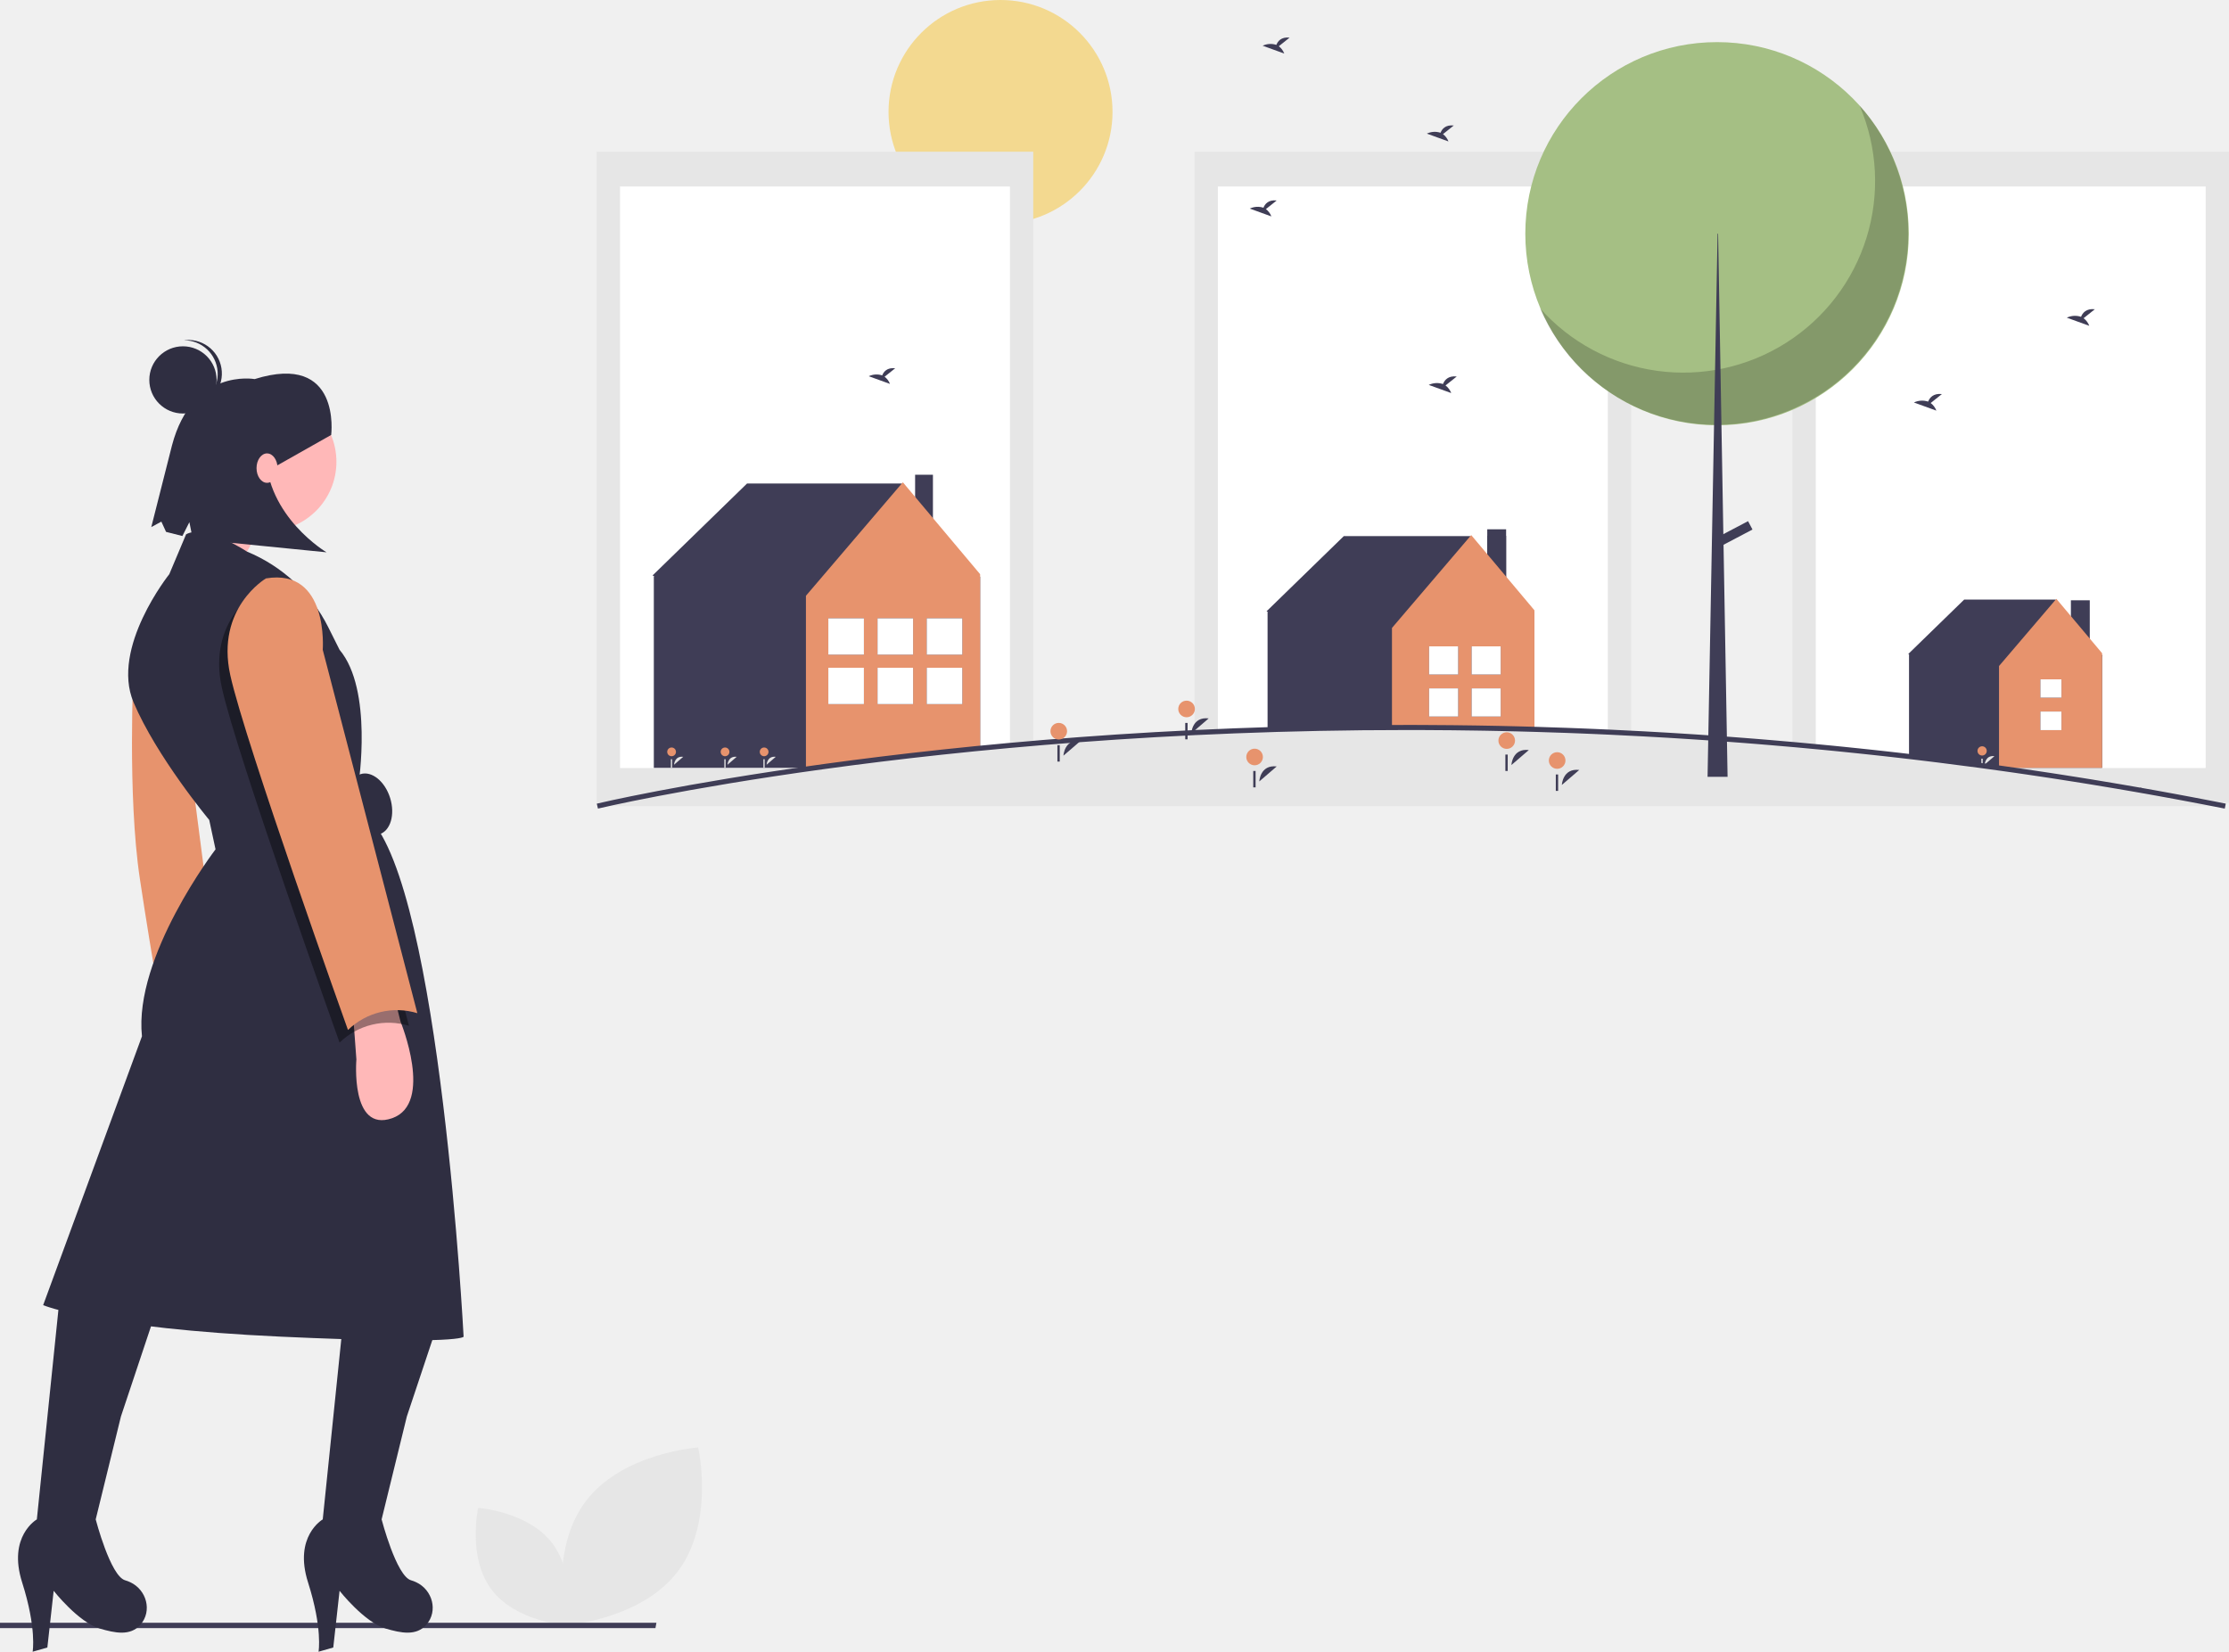
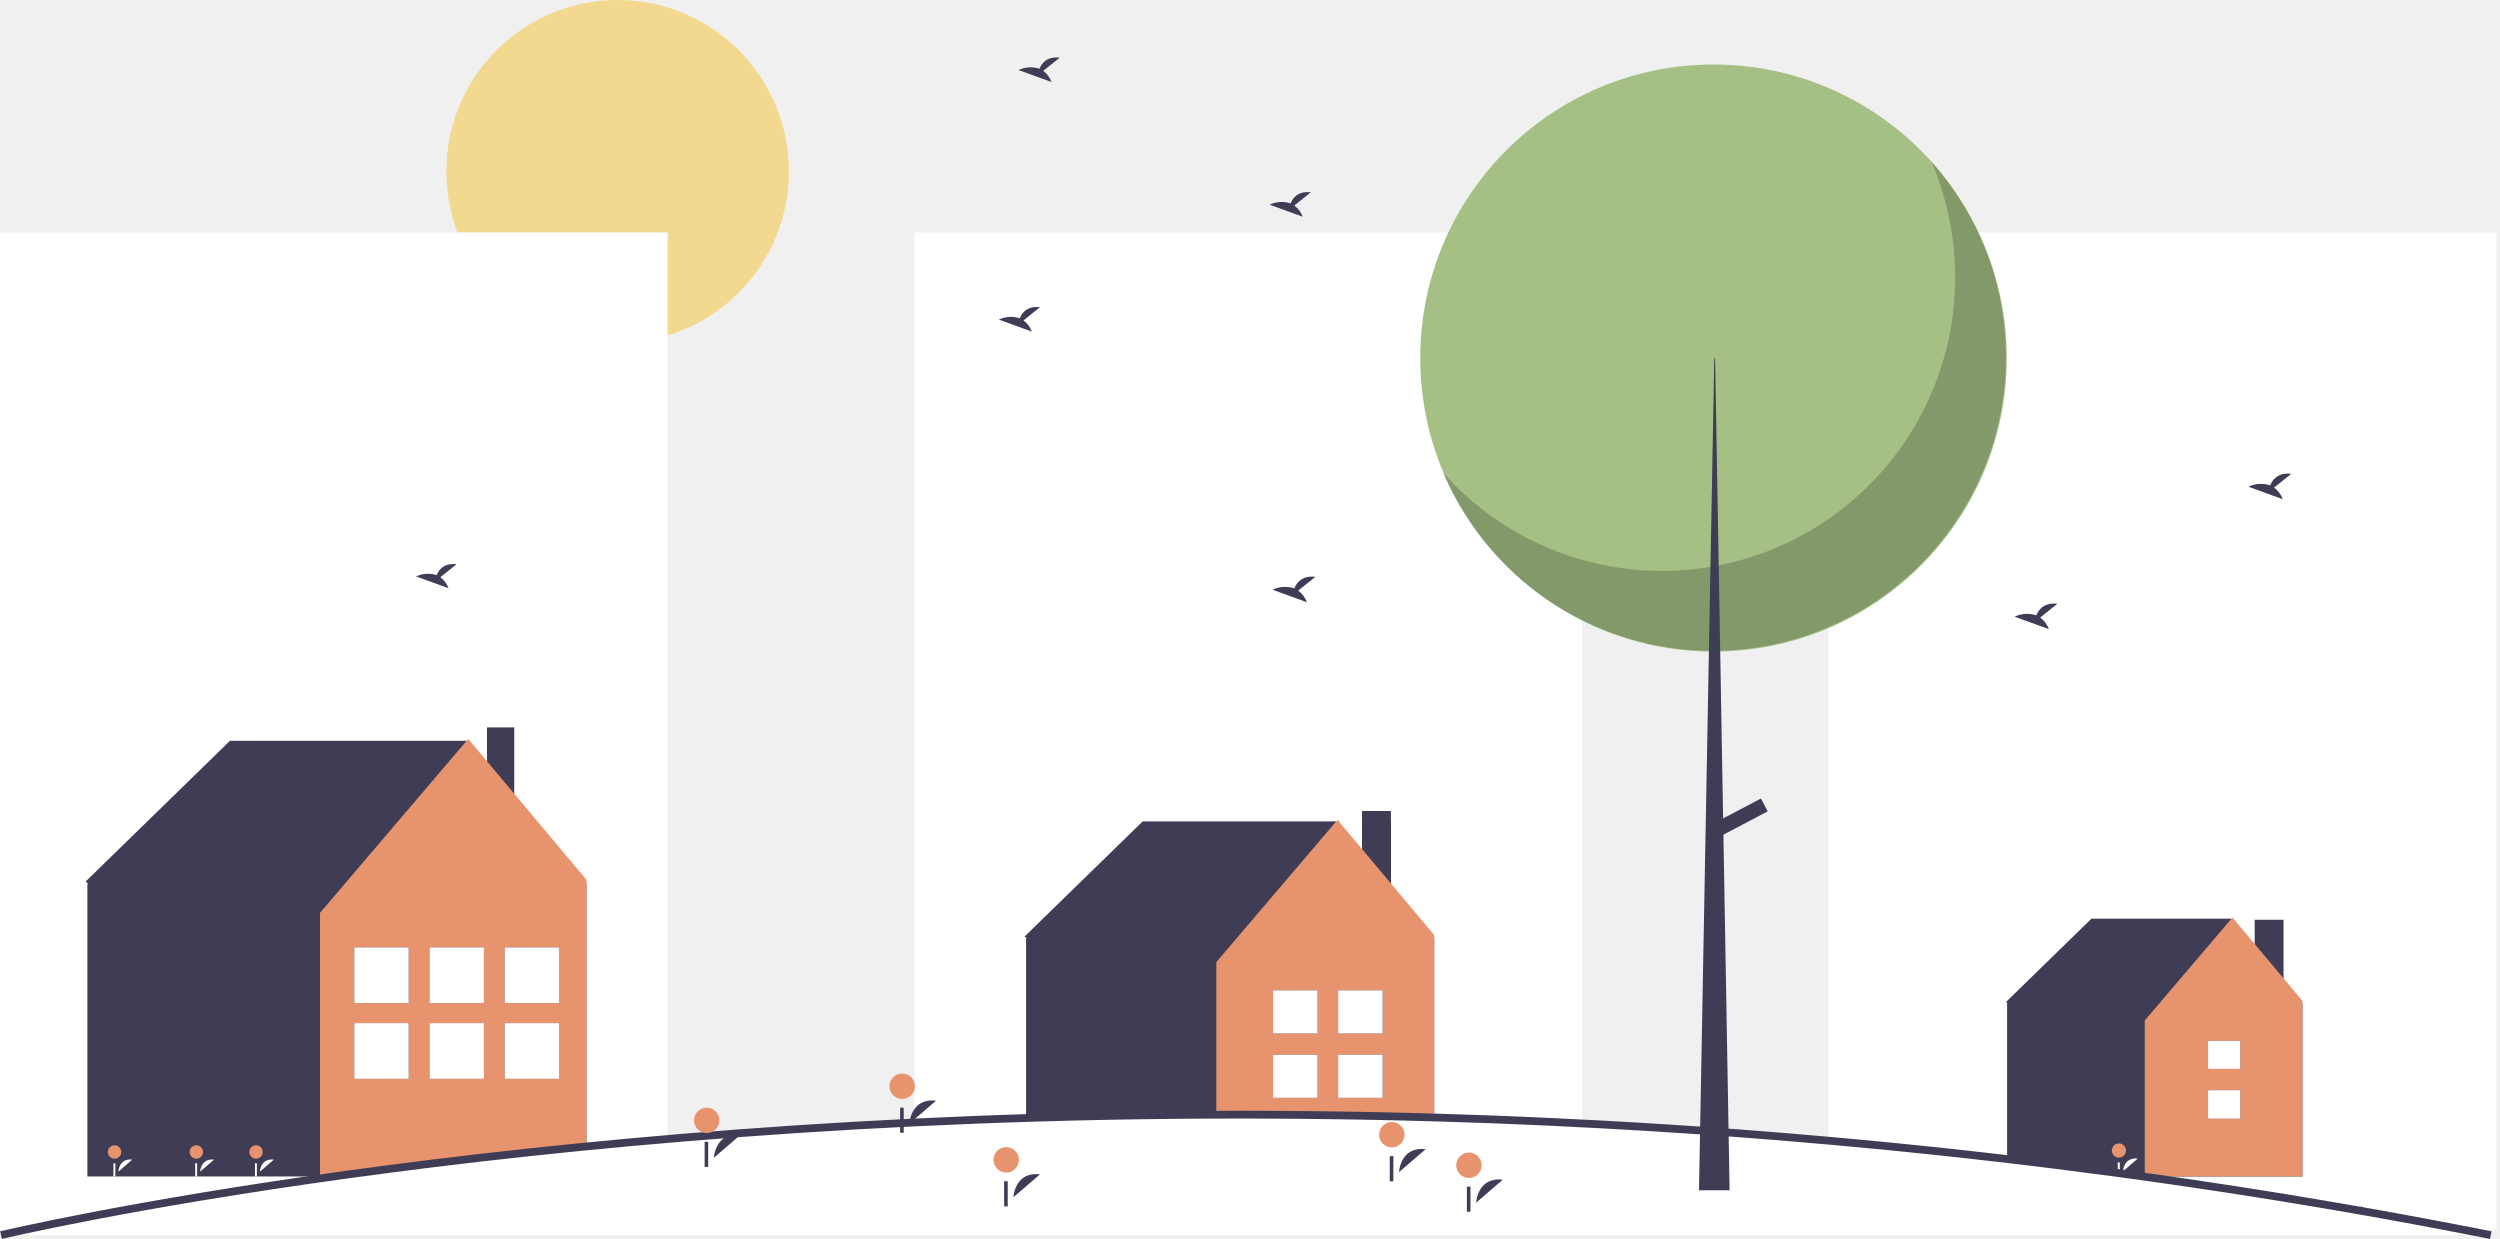
- <svg xmlns="http://www.w3.org/2000/svg" width="224" height="166" viewBox="0 0 224 166" fill="none">
-   <g clip-path="url(#clip0)">
-     <path d="M68.154 157.881C64.469 162.812 56.819 163.331 56.819 163.331C56.819 163.331 55.144 155.855 58.829 150.924C62.514 145.993 70.164 145.474 70.164 145.474C70.164 145.474 71.839 152.95 68.154 157.881Z" fill="#E6E6E6" />
-     <path d="M49.381 159.735C51.813 162.989 56.861 163.332 56.861 163.332C56.861 163.332 57.966 158.398 55.534 155.144C53.102 151.89 48.054 151.548 48.054 151.548C48.054 151.548 46.949 156.481 49.381 159.735Z" fill="#E6E6E6" />
-     <path d="M65.868 163.628H0V163.09H65.966L65.868 163.628Z" fill="#3F3D56" />
-     <path d="M224 15.247H180.13V80.683H224V15.247Z" fill="#E6E6E6" />
-     <path d="M221.657 18.741H182.472V77.189H221.657V18.741Z" fill="white" />
-     <path d="M210.008 60.33H208.111V66.89H210.008V60.33Z" fill="#3F3D56" />
-     <path d="M211.3 65.929L206.579 60.258H197.388L191.771 65.725L191.884 65.797H191.844V77.168H211.248V65.797L211.3 65.929Z" fill="#3F3D56" />
-     <path d="M206.652 60.185L200.889 66.936V77.168H211.248V65.651L206.652 60.185Z" fill="#E7936D" />
-     <path d="M207.163 71.51H205.047V73.378H207.163V71.51Z" fill="#3F3D56" />
-     <path d="M207.163 68.275H205.047V70.114H207.163V68.275Z" fill="#3F3D56" />
-     <path d="M207.163 71.51H205.047V73.378H207.163V71.51Z" fill="white" />
-     <path d="M207.163 68.275H205.047V70.114H207.163V68.275Z" fill="white" />
-     <path d="M199.453 76.834C199.453 76.834 199.498 75.885 200.428 75.995L199.453 76.834Z" fill="#E6E6E6" />
-     <path d="M199.19 75.932C199.447 75.932 199.655 75.724 199.655 75.467C199.655 75.21 199.447 75.002 199.19 75.002C198.933 75.002 198.725 75.21 198.725 75.467C198.725 75.724 198.933 75.932 199.19 75.932Z" fill="#E7936D" />
-     <path d="M199.246 76.249H199.114V77.168H199.246V76.249Z" fill="#E6E6E6" />
-     <path d="M163.917 15.247H120.047V80.683H163.917V15.247Z" fill="#E6E6E6" />
-     <path d="M161.574 18.741H122.389V77.189H161.574V18.741Z" fill="white" />
-     <path d="M194.021 40.505L195.151 39.602C194.273 39.506 193.913 39.984 193.765 40.362C193.295 40.206 192.782 40.238 192.334 40.45L194.593 41.27C194.479 40.966 194.281 40.7 194.021 40.505Z" fill="#3F3D56" />
-     <path d="M145.266 38.738L146.395 37.836C145.518 37.739 145.157 38.217 145.01 38.596C144.539 38.44 144.026 38.471 143.579 38.684L145.838 39.503C145.724 39.199 145.525 38.934 145.266 38.738Z" fill="#3F3D56" />
-     <path d="M209.388 31.981L210.518 31.079C209.64 30.982 209.28 31.46 209.132 31.839C208.662 31.683 208.149 31.714 207.701 31.927L209.96 32.746C209.846 32.442 209.648 32.177 209.388 31.981Z" fill="#3F3D56" />
-     <path d="M151.355 53.852H149.459V60.412H151.355V53.852Z" fill="#3F3D56" />
-     <path d="M151.355 53.195H149.459V59.755H151.355V53.195Z" fill="#3F3D56" />
-     <path d="M154.221 61.562L147.748 53.879H135.045L127.283 61.434L127.439 61.535H127.383V77.249H154.199V61.535L154.221 61.562Z" fill="#3F3D56" />
-     <path d="M147.848 53.778L139.884 63.108V77.249H154.2V61.333L147.848 53.778Z" fill="#E7936D" />
-     <path d="M146.536 69.183H143.612V72.011H146.536V69.183Z" fill="#3F3D56" />
-     <path d="M146.536 64.96H143.612V67.788H146.536V64.96Z" fill="#3F3D56" />
-     <path d="M146.536 69.183H143.612V72.011H146.536V69.183Z" fill="white" />
-     <path d="M146.536 64.96H143.612V67.788H146.536V64.96Z" fill="white" />
-     <path d="M150.812 69.183H147.889V72.011H150.812V69.183Z" fill="#3F3D56" />
-     <path d="M150.812 64.96H147.889V67.788H150.812V64.96Z" fill="#3F3D56" />
-     <path d="M150.812 69.183H147.889V72.011H150.812V69.183Z" fill="white" />
-     <path d="M150.812 64.96H147.889V67.788H150.812V64.96Z" fill="white" />
-     <path d="M100.547 22.491C106.762 22.491 111.801 17.456 111.801 11.246C111.801 5.035 106.762 0 100.547 0C94.331 0 89.292 5.035 89.292 11.246C89.292 17.456 94.331 22.491 100.547 22.491Z" fill="#F3D990" />
-     <path d="M103.834 15.247H59.964V80.683H103.834V15.247Z" fill="#E6E6E6" />
-     <path d="M101.492 18.741H62.307V77.189H101.492V18.741Z" fill="white" />
-     <path d="M98.507 57.993L90.607 48.592H75.074L65.582 57.83L65.774 57.953H65.705V77.169H98.496V57.953L98.507 57.993Z" fill="#3F3D56" />
-     <path d="M88.897 37.862L89.963 37.01C89.135 36.919 88.795 37.37 88.656 37.727C88.211 37.58 87.727 37.61 87.304 37.811L89.437 38.584C89.33 38.297 89.142 38.047 88.897 37.862Z" fill="#3F3D56" />
-     <path d="M93.754 47.712H91.963V53.906H93.754V47.712Z" fill="#3F3D56" />
-     <path d="M90.73 48.469L80.991 59.877V77.169H98.496V57.707L90.73 48.469Z" fill="#E7936D" />
-     <path d="M73.111 76.855C73.111 76.855 73.154 75.958 74.032 76.062L73.111 76.855Z" fill="#E6E6E6" />
-     <path d="M72.863 76.002C73.106 76.002 73.303 75.805 73.303 75.563C73.303 75.321 73.106 75.124 72.863 75.124C72.621 75.124 72.424 75.321 72.424 75.563C72.424 75.805 72.621 76.002 72.863 76.002Z" fill="#E7936D" />
-     <path d="M72.915 76.302H72.791V77.169H72.915V76.302Z" fill="#E6E6E6" />
-     <path d="M77.037 76.855C77.037 76.855 77.08 75.958 77.958 76.062L77.037 76.855Z" fill="#E6E6E6" />
-     <path d="M76.789 76.002C77.032 76.002 77.229 75.805 77.229 75.563C77.229 75.321 77.032 75.124 76.789 75.124C76.547 75.124 76.35 75.321 76.35 75.563C76.35 75.805 76.547 76.002 76.789 76.002Z" fill="#E7936D" />
-     <path d="M76.842 76.302H76.718V77.169H76.842V76.302Z" fill="#E6E6E6" />
-     <path d="M67.738 76.855C67.738 76.855 67.781 75.958 68.659 76.062L67.738 76.855Z" fill="#E6E6E6" />
-     <path d="M67.49 76.002C67.733 76.002 67.93 75.805 67.93 75.563C67.93 75.321 67.733 75.124 67.49 75.124C67.248 75.124 67.051 75.321 67.051 75.563C67.051 75.805 67.248 76.002 67.49 76.002Z" fill="#E7936D" />
-     <path d="M67.543 76.302H67.419V77.169H67.543V76.302Z" fill="#E6E6E6" />
-     <path d="M86.817 62.142H83.242V65.794H86.817V62.142Z" fill="#3F3D56" />
-     <path d="M86.817 67.111H83.242V70.764H86.817V67.111Z" fill="#3F3D56" />
-     <path d="M86.817 62.142H83.242V65.794H86.817V62.142Z" fill="white" />
-     <path d="M86.817 67.111H83.242V70.764H86.817V67.111Z" fill="white" />
-     <path d="M91.761 62.142H88.186V65.794H91.761V62.142Z" fill="#3F3D56" />
-     <path d="M91.761 67.111H88.186V70.764H91.761V67.111Z" fill="#3F3D56" />
-     <path d="M91.761 62.142H88.186V65.794H91.761V62.142Z" fill="white" />
-     <path d="M91.761 67.111H88.186V70.764H91.761V67.111Z" fill="white" />
-     <path d="M96.705 62.142H93.13V65.794H96.705V62.142Z" fill="#3F3D56" />
-     <path d="M96.705 67.111H93.13V70.764H96.705V67.111Z" fill="#3F3D56" />
-     <path d="M96.705 62.142H93.13V65.794H96.705V62.142Z" fill="white" />
-     <path d="M96.705 67.111H93.13V70.764H96.705V67.111Z" fill="white" />
-     <path d="M223.625 81.016H60.032C60.032 81.016 93.247 73.024 142.169 73.115C142.443 73.115 142.718 73.116 142.992 73.117C143.968 73.121 144.95 73.128 145.937 73.137C146.71 73.146 147.486 73.156 148.265 73.168C148.602 73.173 148.938 73.179 149.277 73.184C149.412 73.187 149.546 73.189 149.679 73.192C149.989 73.198 150.301 73.204 150.616 73.21C151.204 73.222 151.795 73.236 152.387 73.25C152.906 73.263 153.427 73.278 153.951 73.293C154.151 73.297 154.354 73.303 154.555 73.311C155.505 73.338 156.458 73.369 157.415 73.405C157.637 73.413 157.859 73.421 158.083 73.429C158.389 73.44 158.697 73.453 159.004 73.465C159.41 73.481 159.816 73.498 160.222 73.515C160.751 73.538 161.277 73.561 161.806 73.586C162.911 73.637 164.023 73.692 165.142 73.753C165.973 73.797 166.806 73.844 167.642 73.895C167.998 73.916 168.355 73.938 168.712 73.96C169.26 73.993 169.808 74.028 170.358 74.065C170.707 74.089 171.059 74.112 171.409 74.136C171.832 74.164 172.253 74.194 172.676 74.224C173.097 74.255 173.522 74.285 173.946 74.317C174.37 74.349 174.795 74.381 175.22 74.414C175.647 74.447 176.072 74.48 176.499 74.515C176.92 74.548 177.341 74.583 177.765 74.619C179.566 74.768 181.381 74.931 183.208 75.108C183.558 75.14 183.912 75.175 184.263 75.21C184.626 75.245 184.99 75.282 185.356 75.319C185.863 75.37 186.373 75.423 186.884 75.477C187.323 75.523 187.761 75.57 188.201 75.617C188.598 75.66 188.998 75.703 189.397 75.748L189.521 75.762C189.961 75.811 190.403 75.861 190.843 75.912C191.285 75.962 191.728 76.014 192.17 76.066C192.614 76.118 193.058 76.171 193.502 76.225C193.947 76.279 194.391 76.333 194.837 76.389C195.185 76.432 195.531 76.476 195.878 76.519C196.051 76.542 196.224 76.563 196.397 76.585C196.77 76.634 197.143 76.682 197.518 76.731C197.966 76.79 198.414 76.85 198.863 76.909C198.913 76.916 198.962 76.923 199.013 76.929C199.709 77.023 200.405 77.119 201.102 77.216C201.196 77.229 201.292 77.244 201.388 77.257C201.753 77.307 202.118 77.359 202.482 77.412C202.847 77.465 203.212 77.517 203.579 77.571C203.594 77.572 203.609 77.575 203.624 77.577C204.141 77.652 204.656 77.729 205.175 77.808C205.433 77.845 205.69 77.884 205.948 77.924C206.301 77.977 206.653 78.031 207.007 78.087C207.238 78.123 207.469 78.16 207.702 78.196C207.873 78.221 208.045 78.248 208.216 78.276C208.577 78.332 208.938 78.389 209.301 78.448C209.637 78.502 209.974 78.557 210.31 78.612C210.32 78.613 210.329 78.615 210.339 78.617C210.419 78.63 210.498 78.642 210.579 78.656C210.826 78.695 211.072 78.737 211.32 78.778C211.574 78.82 211.83 78.863 212.085 78.906C212.309 78.944 212.535 78.982 212.759 79.02C212.765 79.021 212.771 79.021 212.777 79.023C212.809 79.028 212.841 79.034 212.873 79.039C213.133 79.083 213.392 79.126 213.652 79.172C213.911 79.217 214.171 79.262 214.432 79.308C214.459 79.311 214.485 79.316 214.511 79.321C214.712 79.355 214.914 79.39 215.115 79.427C215.115 79.427 215.115 79.426 215.117 79.427C215.231 79.446 215.346 79.467 215.461 79.487C215.767 79.541 216.074 79.596 216.38 79.65C216.578 79.686 216.777 79.721 216.974 79.758C217.525 79.858 218.078 79.959 218.631 80.06C219.184 80.163 219.739 80.266 220.292 80.371C220.624 80.434 220.955 80.497 221.288 80.562C221.6 80.621 221.912 80.681 222.225 80.742C222.691 80.833 223.159 80.923 223.625 81.016Z" fill="#E6E6E6" />
-     <path d="M223.575 81.266C223.161 81.184 222.744 81.103 222.329 81.022L222.176 80.992C221.864 80.931 221.552 80.871 221.241 80.812C220.907 80.747 220.577 80.684 220.244 80.622C219.691 80.517 219.138 80.413 218.584 80.311C218.101 80.221 217.617 80.133 217.134 80.046L216.929 80.008C216.76 79.977 216.59 79.947 216.422 79.917L216.335 79.901C216.057 79.851 215.778 79.801 215.5 79.752L215.37 79.73V79.732L215.069 79.678L215.052 79.675L215.024 79.669C214.839 79.636 214.654 79.603 214.468 79.572C214.442 79.567 214.42 79.563 214.399 79.561L213.608 79.424C213.361 79.38 213.114 79.338 212.868 79.297L212.831 79.291C212.798 79.285 212.769 79.279 212.74 79.275C212.518 79.237 212.319 79.204 212.121 79.171L210.269 78.863C209.933 78.808 209.596 78.754 209.26 78.7C208.898 78.641 208.537 78.584 208.177 78.528C208.005 78.5 207.835 78.473 207.666 78.449L206.967 78.338C206.614 78.283 206.263 78.229 205.91 78.176C205.652 78.136 205.395 78.097 205.138 78.06C204.618 77.981 204.103 77.904 203.587 77.829L203.541 77.823C203.306 77.788 203.072 77.754 202.838 77.721L202.446 77.664C202.081 77.611 201.717 77.559 201.353 77.509L201.067 77.469C200.369 77.371 199.673 77.275 198.979 77.182C198.939 77.177 198.896 77.171 198.853 77.165L194.805 76.642C194.36 76.586 193.916 76.532 193.471 76.478C193.027 76.424 192.584 76.371 192.141 76.319C191.699 76.267 191.255 76.216 190.814 76.165C190.374 76.114 189.932 76.064 189.493 76.016L189.368 76.001C188.97 75.957 188.57 75.913 188.174 75.871C187.762 75.826 187.352 75.782 186.943 75.74L186.858 75.731C186.346 75.677 185.837 75.624 185.33 75.573C184.965 75.535 184.601 75.499 184.238 75.463C183.887 75.428 183.534 75.394 183.184 75.361C181.396 75.188 179.565 75.024 177.743 74.873C177.312 74.837 176.896 74.802 176.479 74.769C176.051 74.734 175.627 74.701 175.201 74.668C174.776 74.635 174.351 74.603 173.927 74.572C173.547 74.543 173.167 74.516 172.789 74.488L172.658 74.479C172.235 74.448 171.814 74.418 171.392 74.39L170.34 74.32C169.792 74.283 169.244 74.248 168.697 74.215L168.601 74.209C168.276 74.189 167.951 74.169 167.627 74.149C166.791 74.1 165.958 74.053 165.128 74.008C164.011 73.947 162.9 73.891 161.794 73.841C161.266 73.816 160.74 73.792 160.212 73.77C159.843 73.754 159.475 73.739 159.106 73.724L158.683 73.707C158.48 73.699 158.276 73.691 158.074 73.684L157.405 73.659C156.449 73.624 155.497 73.593 154.548 73.565C154.346 73.558 154.144 73.552 153.945 73.548C153.42 73.532 152.899 73.518 152.381 73.505C151.789 73.491 151.199 73.478 150.61 73.465L149.272 73.439C148.934 73.433 148.597 73.428 148.262 73.423C147.481 73.41 146.707 73.4 145.934 73.392C144.948 73.382 143.967 73.375 142.991 73.372L142.917 73.372C142.667 73.371 142.418 73.37 142.169 73.37C141.898 73.369 141.624 73.369 141.353 73.369C93.459 73.369 60.421 81.185 60.091 81.264L59.972 80.768C60.302 80.688 93.404 72.858 141.353 72.858C141.627 72.858 141.895 72.859 142.169 72.859C142.419 72.859 142.668 72.86 142.919 72.861L142.993 72.862C143.97 72.865 144.952 72.872 145.94 72.882C146.713 72.89 147.488 72.899 148.269 72.912C148.606 72.917 148.943 72.922 149.281 72.929L150.621 72.954C151.21 72.966 151.8 72.98 152.393 72.995C152.913 73.008 153.435 73.022 153.959 73.037C154.158 73.042 154.362 73.048 154.564 73.055C155.512 73.082 156.466 73.113 157.424 73.149L158.092 73.174C158.295 73.181 158.499 73.189 158.703 73.197L159.127 73.214C159.496 73.229 159.865 73.244 160.233 73.26C160.762 73.282 161.289 73.306 161.818 73.331C162.924 73.381 164.037 73.437 165.156 73.498C165.987 73.541 166.821 73.589 167.657 73.639C167.982 73.659 168.307 73.678 168.633 73.699L168.728 73.705C169.276 73.738 169.824 73.773 170.375 73.81L171.426 73.881C171.849 73.909 172.271 73.939 172.695 73.969L172.826 73.979C173.204 74.006 173.585 74.034 173.965 74.062C174.39 74.094 174.815 74.126 175.24 74.159C175.668 74.192 176.093 74.225 176.52 74.26C176.937 74.293 177.355 74.327 177.774 74.363C179.61 74.515 181.443 74.68 183.233 74.853C183.583 74.886 183.937 74.92 184.289 74.955C184.651 74.991 185.017 75.027 185.382 75.065C185.889 75.116 186.399 75.168 186.912 75.223L186.996 75.232C187.406 75.275 187.817 75.319 188.229 75.363C188.625 75.405 189.026 75.449 189.425 75.494L189.55 75.508C189.989 75.556 190.432 75.607 190.872 75.657C191.314 75.708 191.758 75.76 192.2 75.812C192.644 75.864 193.088 75.917 193.532 75.971C193.978 76.025 194.422 76.079 194.868 76.135L198.924 76.659C198.963 76.665 199.002 76.67 199.042 76.675C199.744 76.77 200.44 76.865 201.138 76.963L201.422 77.003C201.789 77.054 202.154 77.106 202.519 77.159L202.911 77.215C203.145 77.249 203.381 77.283 203.616 77.318C203.622 77.32 203.642 77.321 203.664 77.324C204.178 77.399 204.695 77.476 205.213 77.555C205.47 77.592 205.728 77.631 205.987 77.671C206.34 77.724 206.692 77.778 207.046 77.834L207.742 77.944C207.912 77.968 208.085 77.995 208.257 78.024C208.616 78.079 208.977 78.136 209.342 78.196C209.678 78.25 210.015 78.304 210.352 78.359C210.368 78.361 210.385 78.364 210.401 78.368L212.206 78.667C212.397 78.699 212.59 78.732 212.781 78.765L212.828 78.772C212.85 78.775 212.885 78.781 212.919 78.788L212.953 78.793C213.201 78.835 213.449 78.877 213.697 78.921L214.477 79.056C214.495 79.058 214.524 79.063 214.554 79.069C214.726 79.098 214.898 79.128 215.07 79.159L215.123 79.13L215.209 79.183C215.268 79.193 215.327 79.203 215.386 79.214L215.589 79.25C215.868 79.299 216.147 79.349 216.426 79.399L216.512 79.414C216.682 79.444 216.852 79.475 217.021 79.506L217.225 79.543C217.708 79.631 218.193 79.719 218.678 79.809C219.231 79.911 219.786 80.015 220.339 80.12C220.672 80.182 221.004 80.246 221.337 80.311C221.648 80.369 221.961 80.43 222.274 80.491L222.427 80.521C222.843 80.602 223.26 80.683 223.675 80.766L223.575 81.266Z" fill="#3F3D56" />
-     <path d="M172.552 42.74C183.193 42.74 191.82 34.12 191.82 23.486C191.82 12.853 183.193 4.233 172.552 4.233C161.91 4.233 153.284 12.853 153.284 23.486C153.284 34.12 161.91 42.74 172.552 42.74Z" fill="#A5BF84" />
-     <path opacity="0.2" d="M186.885 10.627C188.682 14.828 188.926 19.53 187.573 23.894C186.22 28.258 183.357 31.999 179.498 34.449C175.638 36.898 171.033 37.897 166.504 37.266C161.976 36.635 157.82 34.415 154.778 31.004C155.876 33.571 157.519 35.868 159.594 37.737C161.669 39.606 164.125 41.002 166.794 41.828C169.462 42.654 172.278 42.891 175.047 42.522C177.816 42.152 180.471 41.186 182.829 39.689C185.187 38.193 187.191 36.202 188.703 33.855C190.214 31.507 191.197 28.86 191.583 26.095C191.968 23.331 191.748 20.516 190.937 17.845C190.126 15.174 188.743 12.711 186.885 10.627Z" fill="black" />
-     <path d="M172.605 23.486H172.658L173.611 78.072H171.599L172.605 23.486Z" fill="#3F3D56" />
-     <path d="M176.113 53.219L175.669 52.377L172.484 54.053L172.928 54.895L176.113 53.219Z" fill="#3F3D56" />
-     <path d="M126.55 78.535C126.55 78.535 126.631 76.831 128.3 77.029L126.55 78.535Z" fill="#3F3D56" />
-     <path d="M126.079 76.913C126.54 76.913 126.914 76.539 126.914 76.079C126.914 75.618 126.54 75.244 126.079 75.244C125.617 75.244 125.244 75.618 125.244 76.079C125.244 76.539 125.617 76.913 126.079 76.913Z" fill="#E7936D" />
-     <path d="M126.179 77.483H125.943V79.132H126.179V77.483Z" fill="#3F3D56" />
-     <path d="M156.955 78.887C156.955 78.887 157.036 77.183 158.705 77.381L156.955 78.887Z" fill="#3F3D56" />
-     <path d="M156.484 77.266C156.945 77.266 157.319 76.893 157.319 76.432C157.319 75.971 156.945 75.598 156.484 75.598C156.023 75.598 155.649 75.971 155.649 76.432C155.649 76.893 156.023 77.266 156.484 77.266Z" fill="#E7936D" />
-     <path d="M156.583 77.837H156.348V79.486H156.583V77.837Z" fill="#3F3D56" />
-     <path d="M106.87 75.944C106.87 75.944 106.951 74.24 108.619 74.438L106.87 75.944Z" fill="#3F3D56" />
-     <path d="M106.398 74.322C106.859 74.322 107.233 73.948 107.233 73.488C107.233 73.027 106.859 72.653 106.398 72.653C105.937 72.653 105.563 73.027 105.563 73.488C105.563 73.948 105.937 74.322 106.398 74.322Z" fill="#E7936D" />
-     <path d="M106.498 74.893H106.262V76.541H106.498V74.893Z" fill="#3F3D56" />
-     <path d="M119.715 73.707C119.715 73.707 119.796 72.002 121.465 72.201L119.715 73.707Z" fill="#3F3D56" />
-     <path d="M119.243 72.085C119.705 72.085 120.078 71.711 120.078 71.25C120.078 70.79 119.705 70.416 119.243 70.416C118.782 70.416 118.408 70.79 118.408 71.25C118.408 71.711 118.782 72.085 119.243 72.085Z" fill="#E7936D" />
-     <path d="M119.343 72.655H119.108V74.304H119.343V72.655Z" fill="#3F3D56" />
-     <path d="M151.887 76.886C151.887 76.886 151.969 75.182 153.637 75.38L151.887 76.886Z" fill="#3F3D56" />
-     <path d="M151.416 75.264C151.877 75.264 152.251 74.891 152.251 74.43C152.251 73.969 151.877 73.596 151.416 73.596C150.955 73.596 150.581 73.969 150.581 74.43C150.581 74.891 150.955 75.264 151.416 75.264Z" fill="#E7936D" />
-     <path d="M151.516 75.835H151.28V77.484H151.516V75.835Z" fill="#3F3D56" />
-     <path d="M128.511 4.648L129.596 3.781C128.753 3.688 128.407 4.147 128.265 4.511C127.813 4.361 127.32 4.391 126.89 4.595L129.061 5.383C128.951 5.091 128.761 4.836 128.511 4.648Z" fill="#3F3D56" />
-     <path d="M145.01 13.48L146.095 12.613C145.252 12.52 144.906 12.979 144.764 13.343C144.312 13.193 143.819 13.223 143.389 13.428L145.56 14.215C145.45 13.923 145.259 13.668 145.01 13.48Z" fill="#3F3D56" />
-     <path d="M127.215 21.015L128.3 20.148C127.457 20.055 127.111 20.514 126.969 20.878C126.517 20.728 126.024 20.758 125.594 20.963L127.764 21.75C127.655 21.458 127.464 21.203 127.215 21.015Z" fill="#3F3D56" />
-     <path d="M38.128 83.847C39.243 83.501 39.725 81.866 39.205 80.196C38.686 78.526 37.361 77.453 36.247 77.799C35.133 78.145 34.651 79.78 35.17 81.45C35.69 83.12 37.014 84.193 38.128 83.847Z" fill="#2F2E41" />
-     <path d="M13.421 67.207C13.421 67.207 12.787 79.873 14.055 88.317C15.322 96.761 16.801 104.782 16.801 104.782C16.801 104.782 20.392 102.038 22.505 102.882L18.702 73.54L13.421 67.207Z" fill="#E7936D" />
-     <path d="M26.836 53.38C30.686 53.38 33.808 50.261 33.808 46.413C33.808 42.566 30.686 39.447 26.836 39.447C22.986 39.447 19.864 42.566 19.864 46.413C19.864 50.261 22.986 53.38 26.836 53.38Z" fill="#FFB8B8" />
-     <path d="M22.294 48.208L19.336 55.808L23.561 57.707L27.787 50.108L22.294 48.208Z" fill="#FFB8B8" />
-     <path d="M24.823 55.439C24.823 55.439 20.604 52.642 18.703 53.697L17.012 57.708C17.012 57.708 11.097 65.096 13.421 70.585C15.745 76.073 21.026 82.406 21.026 82.406L21.66 85.361C21.66 85.361 13.421 96.127 14.266 104.149L4.337 131.169C4.337 131.169 9.829 133.491 28.209 134.336C46.589 135.18 46.589 134.336 46.589 134.336C46.589 134.336 44.265 89.372 37.082 82.195L36.026 78.817C36.026 78.817 37.505 69.318 34.125 65.307L32.983 63.025C31.267 59.596 28.369 56.902 24.823 55.439Z" fill="#2F2E41" />
-     <path d="M35.392 100.771L35.815 106.471C35.815 106.471 35.181 113.859 39.406 112.381C43.631 110.904 40.251 102.671 40.251 102.671L39.617 100.138L35.392 100.771Z" fill="#FFB8B8" />
-     <path d="M6.027 130.113L3.703 152.701C3.703 152.701 0.745 154.389 2.224 159.033C3.703 163.678 3.28 166 3.28 166L4.759 165.577L5.393 159.878C5.393 159.878 7.875 163.044 10.041 163.678C11.544 164.117 13.099 164.455 14.121 163.278C15.312 161.906 14.737 159.787 13.091 159.017C12.925 158.938 12.752 158.873 12.576 158.822C11.097 158.4 9.618 152.701 9.618 152.701L12.153 142.357L15.956 130.958L6.027 130.113Z" fill="#2F2E41" />
-     <path d="M34.758 130.113L32.434 152.701C32.434 152.701 29.477 154.389 30.956 159.033C32.434 163.678 32.012 166 32.012 166L33.491 165.577L34.124 159.878C34.124 159.878 36.607 163.044 38.772 163.678C40.276 164.117 41.831 164.455 42.853 163.278C44.043 161.906 43.469 159.787 41.823 159.017C41.657 158.938 41.484 158.873 41.307 158.822C39.829 158.4 38.35 152.701 38.35 152.701L40.885 142.357L44.688 130.958L34.758 130.113Z" fill="#2F2E41" />
-     <path opacity="0.4" d="M25.886 59.396C25.886 59.396 20.815 62.352 22.294 69.107C23.773 75.862 34.125 104.782 34.125 104.782C35.029 103.902 36.153 103.282 37.379 102.984C38.606 102.687 39.889 102.725 41.096 103.093L31.59 66.573C31.59 66.573 32.223 58.341 25.886 59.396Z" fill="black" />
-     <path d="M26.73 58.13C26.73 58.13 21.66 61.085 23.139 67.84C24.618 74.595 34.97 103.515 34.97 103.515C35.874 102.636 36.998 102.015 38.224 101.718C39.451 101.421 40.734 101.458 41.941 101.827L32.434 65.307C32.434 65.307 33.068 57.074 26.73 58.13Z" fill="#E7936D" />
-     <path d="M33.281 43.712C33.281 43.712 34.355 35.361 25.592 38.099C25.592 38.099 19.334 36.952 17.281 44.774L15.203 52.974L16.216 52.423L16.688 53.455L18.329 53.87L19.032 52.477L19.371 54.169L32.814 55.508C32.814 55.508 26.793 51.95 26.698 45.573L27.845 46.784L33.281 43.712Z" fill="#2F2E41" />
-     <path d="M18.386 41.559C20.252 41.559 21.766 40.047 21.766 38.181C21.766 36.316 20.252 34.804 18.386 34.804C16.519 34.804 15.005 36.316 15.005 38.181C15.005 40.047 16.519 41.559 18.386 41.559Z" fill="#2F2E41" />
-     <path d="M21.869 37.354C21.813 36.497 21.433 35.694 20.805 35.107C20.177 34.52 19.349 34.195 18.49 34.197C18.56 34.188 18.629 34.178 18.7 34.173C19.143 34.145 19.587 34.203 20.008 34.347C20.428 34.49 20.816 34.714 21.149 35.007C21.482 35.3 21.755 35.655 21.951 36.053C22.146 36.452 22.262 36.884 22.29 37.327C22.319 37.77 22.26 38.213 22.116 38.633C21.973 39.053 21.749 39.441 21.456 39.774C21.163 40.107 20.807 40.379 20.408 40.575C20.01 40.77 19.577 40.886 19.134 40.914C19.063 40.919 18.993 40.917 18.922 40.917C19.775 40.809 20.554 40.38 21.102 39.718C21.649 39.056 21.923 38.211 21.869 37.354Z" fill="#2F2E41" />
-     <path d="M26.836 48.525C27.419 48.525 27.892 47.863 27.892 47.047C27.892 46.231 27.419 45.569 26.836 45.569C26.253 45.569 25.78 46.231 25.78 47.047C25.78 47.863 26.253 48.525 26.836 48.525Z" fill="#FFB8B8" />
-   </g>
-   <defs>
-     <clipPath id="clip0">
-       <rect width="224" height="166" fill="white" />
-     </clipPath>
-   </defs>
+ <svg xmlns="http://www.w3.org/2000/svg" width="452" height="224" viewBox="0 0 452 224" fill="none">
+   <path d="M451.366 42.026H330.652V222.391H451.366V42.026Z" fill="white" />
+   <path d="M444.92 51.658H337.097V212.761H444.92V51.658Z" fill="white" />
+   <path d="M412.864 166.292H407.645V184.375H412.864V166.292Z" fill="#3F3D56" />
+   <path d="M416.42 181.723L403.43 166.091H378.138L362.683 181.16L362.995 181.36H362.883V212.703H416.276V181.36L416.42 181.723Z" fill="#3F3D56" />
+   <path d="M403.631 165.89L387.773 184.499V212.703H416.277V180.959L403.631 165.89Z" fill="#E7936D" />
+   <path d="M405.036 197.105H399.215V202.255H405.036V197.105Z" fill="#3F3D56" />
+   <path d="M405.036 188.192H399.215V193.26H405.036V188.192Z" fill="#3F3D56" />
+   <path d="M405.036 197.105H399.215V202.255H405.036V197.105Z" fill="white" />
+   <path d="M405.036 188.192H399.215V193.26H405.036V188.192Z" fill="white" />
+   <path d="M383.821 211.784C383.821 211.784 383.945 209.167 386.504 209.471L383.821 211.784Z" fill="white" />
+   <path d="M383.098 209.294C383.805 209.294 384.378 208.72 384.378 208.012C384.378 207.305 383.805 206.731 383.098 206.731C382.391 206.731 381.817 207.305 381.817 208.012C381.817 208.72 382.391 209.294 383.098 209.294Z" fill="#E7936D" />
+   <path d="M383.252 210.17H382.889V212.703H383.252V210.17Z" fill="white" />
+   <path d="M286.04 42.026H165.326V222.391H286.04V42.026Z" fill="white" />
+   <path d="M279.594 51.658H171.772V212.761H279.594V51.658Z" fill="white" />
+   <path d="M368.876 111.647L371.982 109.159C369.569 108.893 368.577 110.21 368.171 111.253C366.876 110.823 365.465 110.91 364.233 111.497L370.449 113.755C370.136 112.917 369.59 112.185 368.876 111.647Z" fill="#3F3D56" />
+   <path d="M234.719 106.776L237.826 104.289C235.412 104.023 234.421 105.34 234.015 106.383C232.72 105.953 231.309 106.04 230.076 106.627L236.293 108.885C235.979 108.047 235.433 107.315 234.719 106.776Z" fill="#3F3D56" />
+   <path d="M411.16 88.151L414.267 85.664C411.853 85.397 410.861 86.715 410.455 87.758C409.16 87.328 407.749 87.415 406.517 88.001L412.733 90.26C412.42 89.421 411.874 88.69 411.16 88.151Z" fill="#3F3D56" />
+   <path d="M251.475 148.433H246.256V166.515H251.475V148.433Z" fill="#3F3D56" />
+   <path d="M251.475 146.625H246.256V164.707H251.475V146.625Z" fill="#3F3D56" />
+   <path d="M259.361 169.688L241.547 148.51H206.595L185.236 169.334L185.667 169.612H185.513V212.926H259.301V169.612L259.361 169.688Z" fill="#3F3D56" />
+   <path d="M241.825 148.232L219.911 173.948V212.926H259.301V169.056L241.825 148.232Z" fill="#E7936D" />
+   <path d="M238.214 190.693H230.169V198.488H238.214V190.693Z" fill="#3F3D56" />
+   <path d="M238.214 179.053H230.169V186.848H238.214V179.053Z" fill="#3F3D56" />
+   <path d="M238.214 190.693H230.169V198.488H238.214V190.693Z" fill="white" />
+   <path d="M238.214 179.053H230.169V186.848H238.214V179.053Z" fill="white" />
+   <path d="M249.98 190.693H241.936V198.488H249.98V190.693Z" fill="#3F3D56" />
+   <path d="M249.98 179.053H241.936V186.848H249.98V179.053Z" fill="#3F3D56" />
+   <path d="M249.98 190.693H241.936V198.488H249.98V190.693Z" fill="white" />
+   <path d="M249.98 179.053H241.936V186.848H249.98V179.053Z" fill="white" />
+   <path d="M111.668 61.994C128.771 61.994 142.636 48.117 142.636 30.997C142.636 13.878 128.771 0 111.668 0C94.565 0 80.7 13.878 80.7 30.997C80.7 48.117 94.565 61.994 111.668 61.994Z" fill="#F3D990" />
+   <path d="M120.714 42.026H0V222.391H120.714V42.026Z" fill="white" />
+   <path d="M114.269 51.658H6.446V212.761H114.269V51.658Z" fill="white" />
+   <path d="M106.057 159.851L84.318 133.938H41.578L15.459 159.402L15.987 159.741H15.798V212.707H106.026V159.741L106.057 159.851Z" fill="#3F3D56" />
+   <path d="M79.614 104.36L82.548 102.012C80.269 101.76 79.333 103.004 78.949 103.989C77.727 103.583 76.394 103.665 75.231 104.219L81.1 106.352C80.804 105.56 80.289 104.869 79.614 104.36Z" fill="#3F3D56" />
+   <path d="M92.978 131.512H88.05V148.586H92.978V131.512Z" fill="#3F3D56" />
+   <path d="M84.657 133.598L57.86 165.044V212.707H106.027V159.062L84.657 133.598Z" fill="#E7936D" />
+   <path d="M36.176 211.84C36.176 211.84 36.294 209.368 38.709 209.656L36.176 211.84Z" fill="white" />
+   <path d="M35.494 209.488C36.162 209.488 36.703 208.946 36.703 208.278C36.703 207.609 36.162 207.067 35.494 207.067C34.826 207.067 34.285 207.609 34.285 208.278C34.285 208.946 34.826 209.488 35.494 209.488Z" fill="#E7936D" />
+   <path d="M35.639 210.315H35.297V212.706H35.639V210.315Z" fill="white" />
+   <path d="M46.98 211.84C46.98 211.84 47.097 209.368 49.513 209.656L46.98 211.84Z" fill="white" />
+   <path d="M46.297 209.488C46.965 209.488 47.506 208.946 47.506 208.278C47.506 207.609 46.965 207.067 46.297 207.067C45.63 207.067 45.088 207.609 45.088 208.278C45.088 208.946 45.63 209.488 46.297 209.488Z" fill="#E7936D" />
+   <path d="M46.443 210.315H46.101V212.706H46.443V210.315Z" fill="white" />
+   <path d="M21.393 211.84C21.393 211.84 21.51 209.368 23.926 209.656L21.393 211.84Z" fill="white" />
+   <path d="M20.71 209.488C21.378 209.488 21.919 208.946 21.919 208.278C21.919 207.609 21.378 207.067 20.71 207.067C20.043 207.067 19.502 207.609 19.502 208.278C19.502 208.946 20.043 209.488 20.71 209.488Z" fill="#E7936D" />
+   <path d="M20.856 210.315H20.514V212.706H20.856V210.315Z" fill="white" />
+   <path d="M73.889 171.285H64.052V181.353H73.889V171.285Z" fill="#3F3D56" />
+   <path d="M73.889 184.983H64.052V195.051H73.889V184.983Z" fill="#3F3D56" />
+   <path d="M73.889 171.285H64.052V181.353H73.889V171.285Z" fill="white" />
+   <path d="M73.889 184.983H64.052V195.051H73.889V184.983Z" fill="white" />
+   <path d="M87.494 171.285H77.657V181.353H87.494V171.285Z" fill="#3F3D56" />
+   <path d="M87.494 184.983H77.657V195.051H87.494V184.983Z" fill="#3F3D56" />
+   <path d="M87.494 171.285H77.657V181.353H87.494V171.285Z" fill="white" />
+   <path d="M87.494 184.983H77.657V195.051H87.494V184.983Z" fill="white" />
+   <path d="M101.098 171.285H91.261V181.353H101.098V171.285Z" fill="#3F3D56" />
+   <path d="M101.098 184.983H91.261V195.051H101.098V184.983Z" fill="#3F3D56" />
+   <path d="M101.098 171.285H91.261V181.353H101.098V171.285Z" fill="white" />
+   <path d="M101.098 184.983H91.261V195.051H101.098V184.983Z" fill="white" />
+   <path d="M450.335 223.31H0.186C0.186 223.31 91.582 201.281 226.197 201.531C226.952 201.531 227.708 201.533 228.463 201.537C231.149 201.547 233.85 201.566 236.566 201.593C238.693 201.615 240.828 201.643 242.972 201.677C243.898 201.69 244.824 201.706 245.755 201.722C246.128 201.729 246.495 201.735 246.863 201.742C247.716 201.758 248.575 201.775 249.439 201.794C251.059 201.826 252.683 201.863 254.313 201.904C255.741 201.94 257.176 201.979 258.618 202.021C259.167 202.034 259.725 202.05 260.279 202.07C262.892 202.144 265.515 202.231 268.149 202.329C268.759 202.352 269.37 202.375 269.986 202.398C270.829 202.427 271.678 202.462 272.521 202.495C273.639 202.54 274.756 202.587 275.874 202.634C277.328 202.696 278.776 202.761 280.23 202.829C283.273 202.969 286.332 203.122 289.409 203.29C291.696 203.41 293.99 203.54 296.291 203.68C297.269 203.738 298.252 203.8 299.235 203.861C300.741 203.952 302.25 204.049 303.762 204.15C304.725 204.215 305.692 204.28 306.655 204.345C307.819 204.423 308.978 204.504 310.142 204.588C311.301 204.673 312.47 204.757 313.634 204.845C314.804 204.933 315.973 205.021 317.143 205.111C318.317 205.202 319.486 205.293 320.661 205.39C321.82 205.481 322.979 205.578 324.143 205.676C329.1 206.088 334.093 206.537 339.122 207.023C340.085 207.114 341.057 207.208 342.025 207.305C343.023 207.403 344.026 207.503 345.031 207.607C346.428 207.747 347.83 207.892 349.238 208.042C350.443 208.169 351.651 208.297 352.859 208.428C353.951 208.545 355.053 208.665 356.15 208.788L356.492 208.827C357.703 208.961 358.918 209.1 360.129 209.24C361.345 209.379 362.566 209.522 363.782 209.665C365.003 209.808 366.224 209.954 367.445 210.103C368.672 210.252 369.893 210.402 371.119 210.554C372.076 210.674 373.028 210.794 373.985 210.914C374.461 210.976 374.938 211.035 375.414 211.096C376.438 211.229 377.466 211.363 378.497 211.499C379.729 211.661 380.962 211.824 382.197 211.989C382.336 212.008 382.471 212.028 382.611 212.044C384.525 212.304 386.441 212.568 388.359 212.836C388.618 212.872 388.882 212.911 389.146 212.946C390.149 213.086 391.153 213.229 392.157 213.375C393.161 213.521 394.165 213.664 395.173 213.813C395.215 213.816 395.256 213.823 395.298 213.829C396.721 214.037 398.138 214.248 399.566 214.465C400.275 214.569 400.984 214.676 401.693 214.787C402.666 214.933 403.633 215.082 404.606 215.235C405.242 215.335 405.879 215.436 406.52 215.536C406.991 215.605 407.462 215.679 407.933 215.757C408.926 215.91 409.921 216.068 410.918 216.231C411.844 216.38 412.771 216.531 413.697 216.682C413.723 216.685 413.749 216.689 413.774 216.695C413.997 216.731 414.214 216.767 414.437 216.802C415.115 216.913 415.792 217.026 416.475 217.14C417.174 217.257 417.878 217.374 418.581 217.494C419.197 217.598 419.818 217.701 420.434 217.809C420.451 217.809 420.468 217.811 420.485 217.815C420.573 217.828 420.661 217.844 420.749 217.86C421.463 217.981 422.177 218.101 422.891 218.227C423.605 218.351 424.319 218.474 425.039 218.601C425.111 218.61 425.183 218.623 425.256 218.636C425.809 218.73 426.363 218.828 426.917 218.928C426.917 218.928 426.917 218.925 426.922 218.928C427.237 218.98 427.553 219.039 427.869 219.094C428.712 219.243 429.556 219.394 430.399 219.545C430.942 219.642 431.491 219.74 432.034 219.84C433.55 220.116 435.069 220.394 436.592 220.675C438.114 220.957 439.64 221.243 441.161 221.531C442.077 221.703 442.988 221.879 443.903 222.057C444.762 222.22 445.621 222.385 446.48 222.554C447.763 222.804 449.052 223.054 450.335 223.31Z" fill="white" />
+   <path d="M450.197 224C449.056 223.772 447.91 223.549 446.768 223.327L446.345 223.245C445.488 223.076 444.63 222.91 443.773 222.749C442.855 222.57 441.945 222.395 441.031 222.223C439.51 221.934 437.987 221.649 436.464 221.366C435.132 221.119 433.802 220.876 432.472 220.635L431.908 220.533C431.444 220.447 430.977 220.364 430.513 220.28L430.275 220.238C429.508 220.099 428.742 219.962 427.976 219.827L427.62 219.765V219.772L426.791 219.621L426.745 219.613L426.666 219.598C426.157 219.506 425.647 219.417 425.138 219.33C425.065 219.317 425.006 219.306 424.946 219.298L422.772 218.921C422.091 218.8 421.412 218.686 420.734 218.572L420.632 218.554C420.542 218.538 420.462 218.523 420.382 218.511C419.77 218.407 419.223 218.315 418.678 218.224L413.583 217.377C412.657 217.224 411.732 217.074 410.806 216.926C409.809 216.763 408.816 216.606 407.827 216.453C407.352 216.374 406.886 216.301 406.42 216.233L404.496 215.93C403.526 215.777 402.56 215.629 401.588 215.483C400.878 215.372 400.172 215.265 399.464 215.162C398.034 214.944 396.617 214.733 395.196 214.526L395.071 214.509C394.424 214.413 393.779 214.319 393.136 214.227L392.056 214.071C391.053 213.925 390.051 213.783 389.049 213.644L388.263 213.533C386.342 213.264 384.427 213 382.517 212.741C382.408 212.729 382.29 212.712 382.169 212.696L371.032 211.252C369.807 211.1 368.586 210.951 367.36 210.802C366.14 210.652 364.92 210.506 363.7 210.364C362.485 210.221 361.264 210.078 360.049 209.939C358.84 209.799 357.624 209.66 356.415 209.527L356.07 209.488C354.976 209.365 353.875 209.245 352.785 209.128C351.652 209.003 350.523 208.883 349.398 208.766L349.164 208.742C347.757 208.593 346.356 208.448 344.961 208.307C343.956 208.204 342.955 208.103 341.957 208.005C340.989 207.908 340.017 207.814 339.057 207.723C334.135 207.247 329.098 206.794 324.085 206.377C322.899 206.278 321.752 206.182 320.606 206.092C319.429 205.994 318.262 205.904 317.088 205.813C315.92 205.722 314.751 205.633 313.582 205.547C312.539 205.468 311.492 205.392 310.452 205.317L310.091 205.291C308.928 205.206 307.771 205.125 306.608 205.048L303.715 204.852C302.206 204.752 300.698 204.656 299.192 204.564L298.93 204.547C298.034 204.491 297.141 204.436 296.249 204.382C293.949 204.246 291.657 204.116 289.373 203.993C286.299 203.824 283.241 203.671 280.198 203.532C278.745 203.464 277.297 203.399 275.844 203.337C274.83 203.293 273.816 203.251 272.803 203.211L271.637 203.164C271.078 203.142 270.518 203.12 269.961 203.101L268.122 203.033C265.491 202.935 262.87 202.849 260.259 202.773C259.703 202.754 259.148 202.737 258.602 202.725C257.155 202.682 255.723 202.643 254.296 202.608C252.668 202.569 251.044 202.532 249.425 202.497L245.743 202.426C244.812 202.41 243.885 202.395 242.962 202.381C240.814 202.345 238.684 202.319 236.558 202.296C233.843 202.267 231.144 202.249 228.461 202.241L228.255 202.24C227.568 202.237 226.883 202.235 226.197 202.235C225.451 202.233 224.697 202.232 223.953 202.232C92.166 202.232 1.259 223.775 0.351 223.994L0.022 222.626C0.931 222.406 92.015 200.825 223.953 200.825C224.706 200.825 225.442 200.825 226.198 200.827C226.885 200.827 227.572 200.829 228.26 200.833L228.466 200.833C231.152 200.843 233.855 200.862 236.574 200.889C238.702 200.911 240.835 200.937 242.983 200.973C243.908 200.986 244.836 201.001 245.767 201.019L249.455 201.09C251.074 201.122 252.699 201.159 254.33 201.201C255.76 201.236 257.196 201.275 258.639 201.318C259.186 201.33 259.747 201.347 260.304 201.366C262.914 201.441 265.537 201.527 268.175 201.626L270.012 201.694C270.569 201.713 271.132 201.735 271.693 201.758L272.86 201.804C273.875 201.845 274.89 201.888 275.904 201.931C277.359 201.993 278.808 202.058 280.263 202.126C283.307 202.265 286.369 202.419 289.448 202.587C291.735 202.707 294.03 202.837 296.332 202.977C297.225 203.03 298.12 203.085 299.018 203.142L299.279 203.159C300.785 203.25 302.295 203.346 303.809 203.448L306.702 203.643C307.867 203.721 309.027 203.802 310.193 203.886L310.554 203.913C311.595 203.988 312.644 204.064 313.688 204.143C314.857 204.231 316.027 204.319 317.197 204.409C318.373 204.5 319.543 204.591 320.719 204.688C321.865 204.778 323.015 204.873 324.168 204.972C329.221 205.392 334.264 205.845 339.191 206.322C340.152 206.413 341.126 206.507 342.095 206.604C343.093 206.702 344.098 206.803 345.103 206.907C346.499 207.046 347.902 207.191 349.312 207.342L349.545 207.366C350.673 207.485 351.804 207.606 352.937 207.728C354.027 207.845 355.13 207.965 356.229 208.089L356.572 208.128C357.78 208.261 358.998 208.401 360.21 208.54C361.425 208.68 362.647 208.823 363.864 208.966C365.086 209.109 366.309 209.255 367.53 209.404C368.758 209.554 369.979 209.703 371.206 209.856L382.365 211.302C382.474 211.317 382.581 211.332 382.691 211.345C384.621 211.606 386.536 211.869 388.457 212.139L389.24 212.248C390.248 212.389 391.254 212.532 392.258 212.678L393.336 212.834C393.982 212.927 394.629 213.021 395.277 213.117C395.294 213.122 395.348 213.124 395.407 213.134C396.823 213.34 398.245 213.552 399.672 213.769C400.379 213.873 401.089 213.98 401.801 214.091C402.771 214.237 403.74 214.386 404.715 214.539L406.629 214.841C407.096 214.909 407.572 214.984 408.048 215.063C409.035 215.214 410.029 215.372 411.031 215.536C411.958 215.685 412.884 215.836 413.811 215.987C413.856 215.993 413.901 216.001 413.945 216.012L418.912 216.835C419.439 216.924 419.968 217.013 420.494 217.104L420.625 217.125C420.685 217.133 420.78 217.15 420.876 217.168L420.967 217.183C421.65 217.298 422.332 217.413 423.015 217.534L425.161 217.907C425.211 217.913 425.292 217.927 425.373 217.942C425.847 218.023 426.321 218.106 426.794 218.191L426.939 218.11L427.175 218.257C427.337 218.285 427.5 218.313 427.662 218.342L428.222 218.441C428.989 218.577 429.756 218.714 430.524 218.852L430.762 218.895C431.228 218.978 431.697 219.062 432.162 219.148L432.723 219.25C434.054 219.492 435.386 219.736 436.721 219.982C438.243 220.265 439.771 220.55 441.292 220.84C442.208 221.012 443.121 221.187 444.038 221.366C444.894 221.528 445.756 221.694 446.616 221.863L447.036 221.945C448.181 222.168 449.329 222.391 450.472 222.62L450.197 224Z" fill="#3F3D56" />
+   <path d="M309.8 117.805C339.081 117.805 362.819 94.046 362.819 64.737C362.819 35.428 339.081 11.668 309.8 11.668C280.518 11.668 256.781 35.428 256.781 64.737C256.781 94.046 280.518 117.805 309.8 117.805Z" fill="#A5BF84" />
+   <path opacity="0.2" d="M349.239 29.292C354.184 40.871 354.855 53.833 351.131 65.862C347.408 77.891 339.532 88.202 328.912 94.954C318.292 101.706 305.62 104.458 293.16 102.718C280.699 100.978 269.263 94.861 260.894 85.458C263.915 92.532 268.436 98.865 274.145 104.017C279.854 109.168 286.613 113.016 293.955 115.293C301.297 117.57 309.046 118.223 316.665 117.205C324.284 116.187 331.59 113.523 338.078 109.398C344.567 105.273 350.081 99.786 354.24 93.316C358.399 86.846 361.103 79.548 362.165 71.928C363.226 64.308 362.62 56.549 360.388 49.187C358.156 41.825 354.352 35.036 349.239 29.292Z" fill="black" />
+   <path d="M309.945 64.738H310.091L312.713 215.195H307.178L309.945 64.738Z" fill="#3F3D56" />
+   <path d="M319.599 146.691L318.377 144.369L309.613 148.987L310.835 151.309L319.599 146.691Z" fill="#3F3D56" />
+   <path d="M183.22 216.469C183.22 216.469 183.444 211.773 188.035 212.319L183.22 216.469Z" fill="#3F3D56" />
+   <path d="M181.923 211.999C183.192 211.999 184.22 210.97 184.22 209.7C184.22 208.43 183.192 207.4 181.923 207.4C180.654 207.4 179.625 208.43 179.625 209.7C179.625 210.97 180.654 211.999 181.923 211.999Z" fill="#E7936D" />
+   <path d="M182.197 213.572H181.549V218.116H182.197V213.572Z" fill="#3F3D56" />
+   <path d="M266.883 217.442C266.883 217.442 267.107 212.745 271.698 213.291L266.883 217.442Z" fill="#3F3D56" />
+   <path d="M265.586 212.973C266.855 212.973 267.883 211.944 267.883 210.674C267.883 209.404 266.855 208.374 265.586 208.374C264.317 208.374 263.288 209.404 263.288 210.674C263.288 211.944 264.317 212.973 265.586 212.973Z" fill="#E7936D" />
+   <path d="M265.86 214.546H265.212V219.09H265.86V214.546Z" fill="#3F3D56" />
+   <path d="M129.067 209.329C129.067 209.329 129.291 204.632 133.881 205.178L129.067 209.329Z" fill="#3F3D56" />
+   <path d="M127.769 204.859C129.038 204.859 130.067 203.83 130.067 202.559C130.067 201.289 129.038 200.26 127.769 200.26C126.5 200.26 125.472 201.289 125.472 202.559C125.472 203.83 126.5 204.859 127.769 204.859Z" fill="#E7936D" />
+   <path d="M128.044 206.432H127.396V210.976H128.044V206.432Z" fill="#3F3D56" />
+   <path d="M164.413 203.161C164.413 203.161 164.637 198.465 169.227 199.01L164.413 203.161Z" fill="#3F3D56" />
+   <path d="M163.115 198.692C164.384 198.692 165.413 197.663 165.413 196.392C165.413 195.122 164.384 194.093 163.115 194.093C161.846 194.093 160.818 195.122 160.818 196.392C160.818 197.663 161.846 198.692 163.115 198.692Z" fill="#E7936D" />
+   <path d="M163.39 200.264H162.741V204.808H163.39V200.264Z" fill="#3F3D56" />
+   <path d="M252.939 211.924C252.939 211.924 253.163 207.228 257.754 207.774L252.939 211.924Z" fill="#3F3D56" />
+   <path d="M251.642 207.455C252.911 207.455 253.939 206.426 253.939 205.156C253.939 203.886 252.911 202.856 251.642 202.856C250.373 202.856 249.344 203.886 249.344 205.156C249.344 206.426 250.373 207.455 251.642 207.455Z" fill="#E7936D" />
+   <path d="M251.917 209.029H251.268V213.573H251.917V209.029Z" fill="#3F3D56" />
+   <path d="M188.616 12.809L191.602 10.42C189.282 10.164 188.33 11.43 187.94 12.432C186.695 12.018 185.34 12.102 184.156 12.665L190.128 14.836C189.827 14.03 189.303 13.327 188.616 12.809Z" fill="#3F3D56" />
+   <path d="M234.015 37.154L237 34.764C234.681 34.508 233.728 35.774 233.338 36.776C232.094 36.363 230.738 36.446 229.554 37.01L235.527 39.18C235.225 38.374 234.701 37.672 234.015 37.154Z" fill="#3F3D56" />
+   <path d="M185.049 57.926L188.035 55.536C185.715 55.28 184.763 56.546 184.373 57.548C183.128 57.135 181.773 57.218 180.589 57.782L186.561 59.952C186.26 59.146 185.736 58.444 185.049 57.926Z" fill="#3F3D56" />
</svg>
